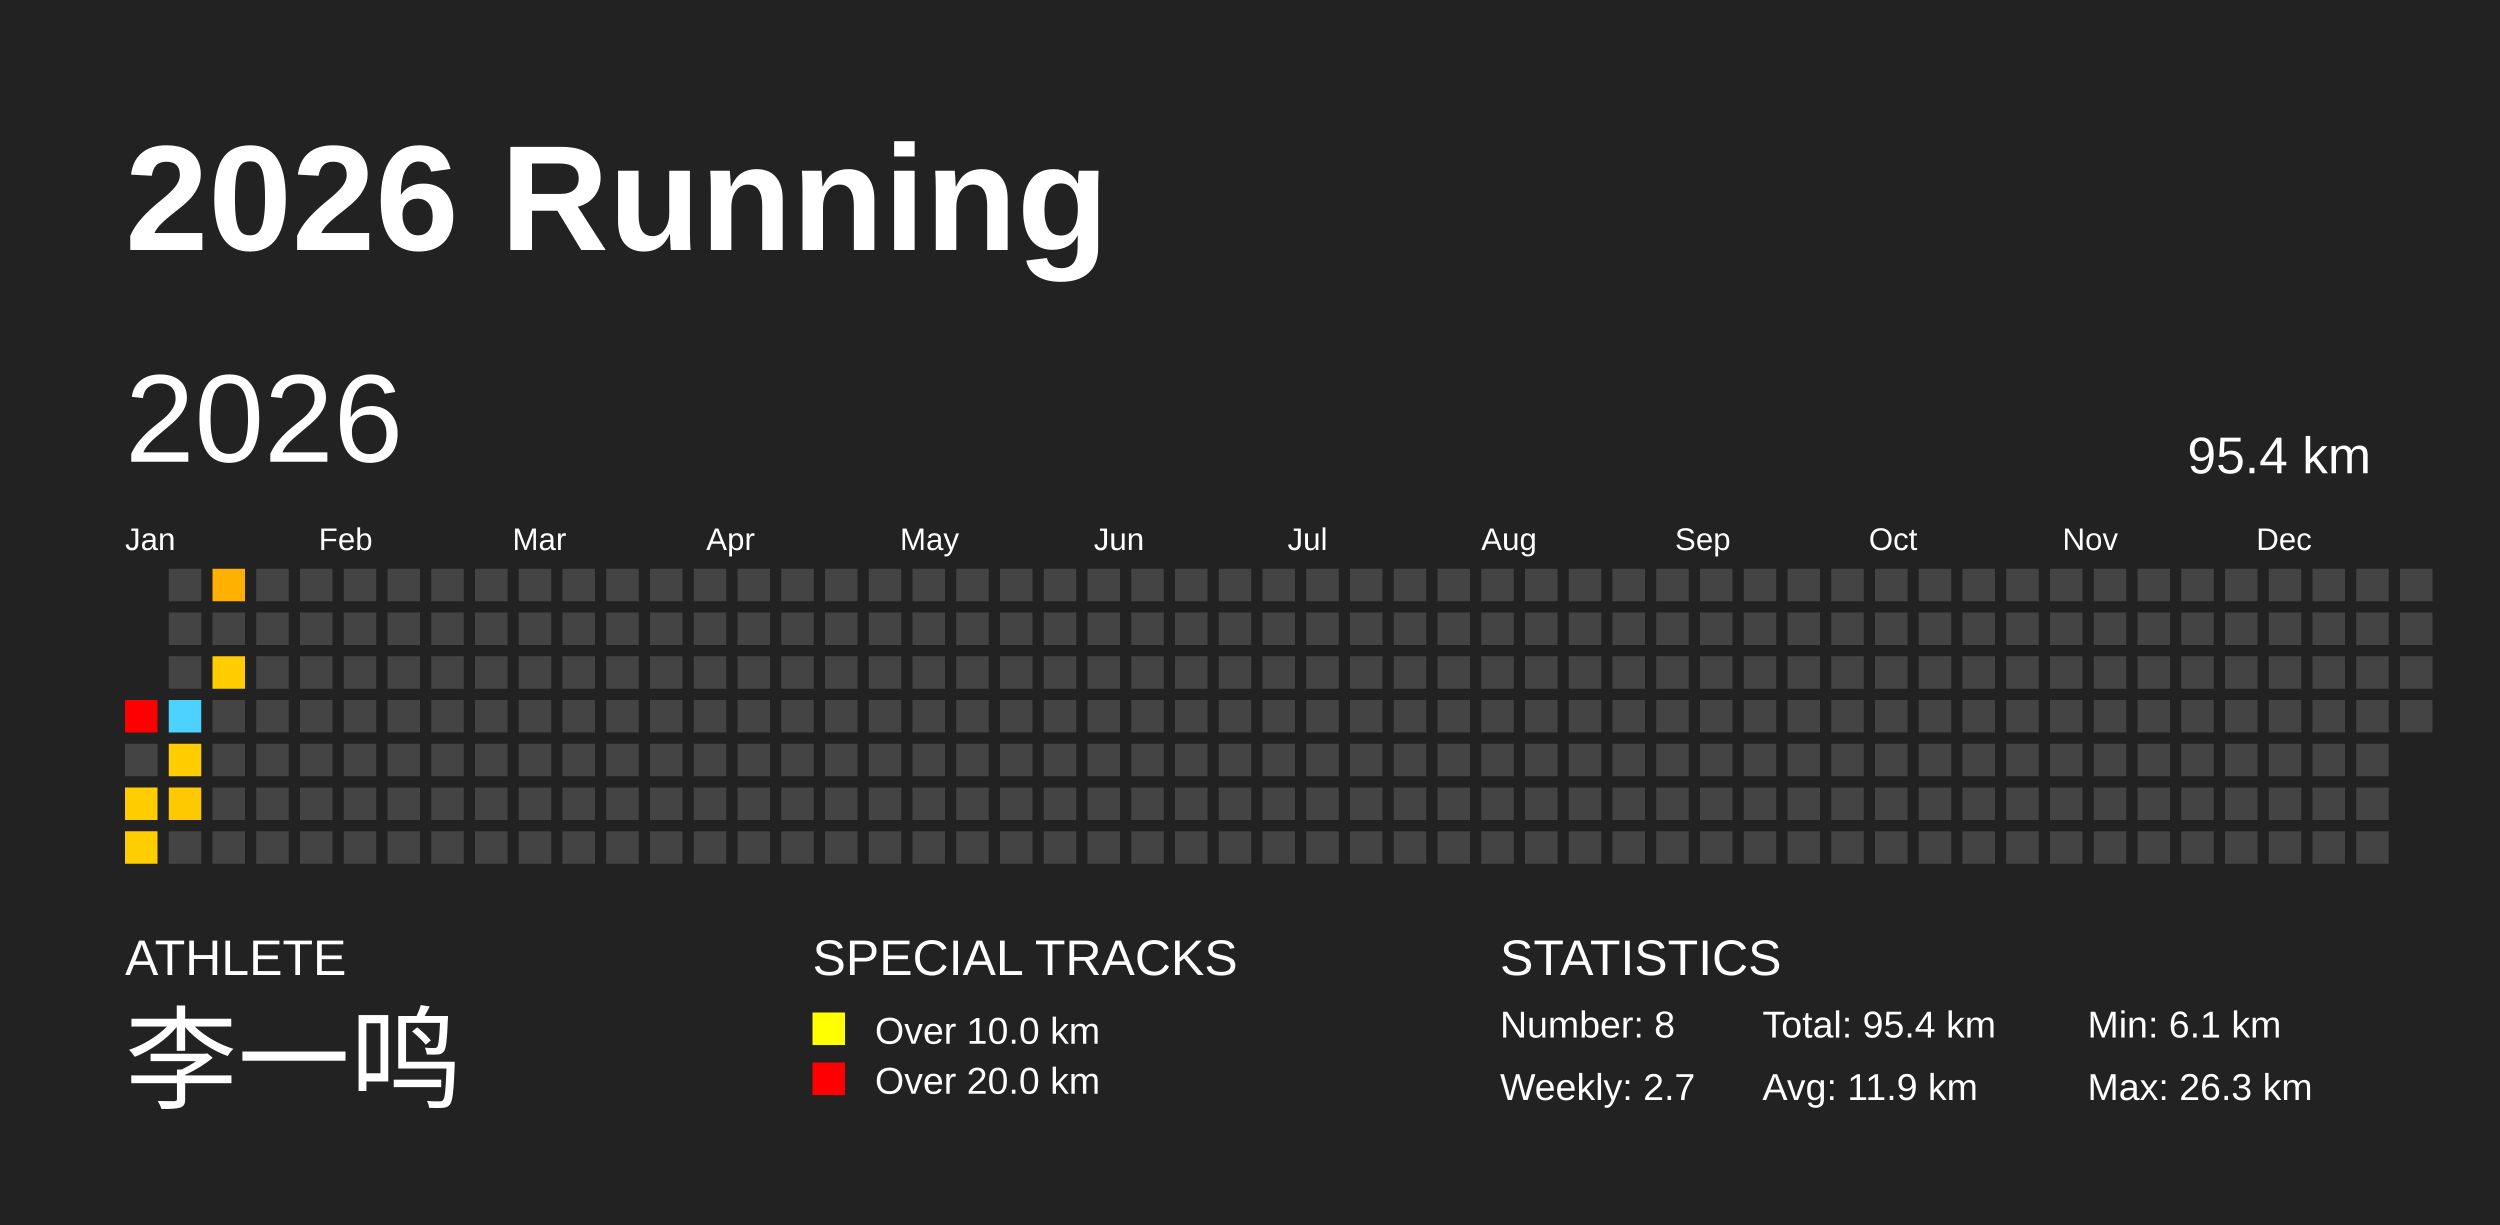
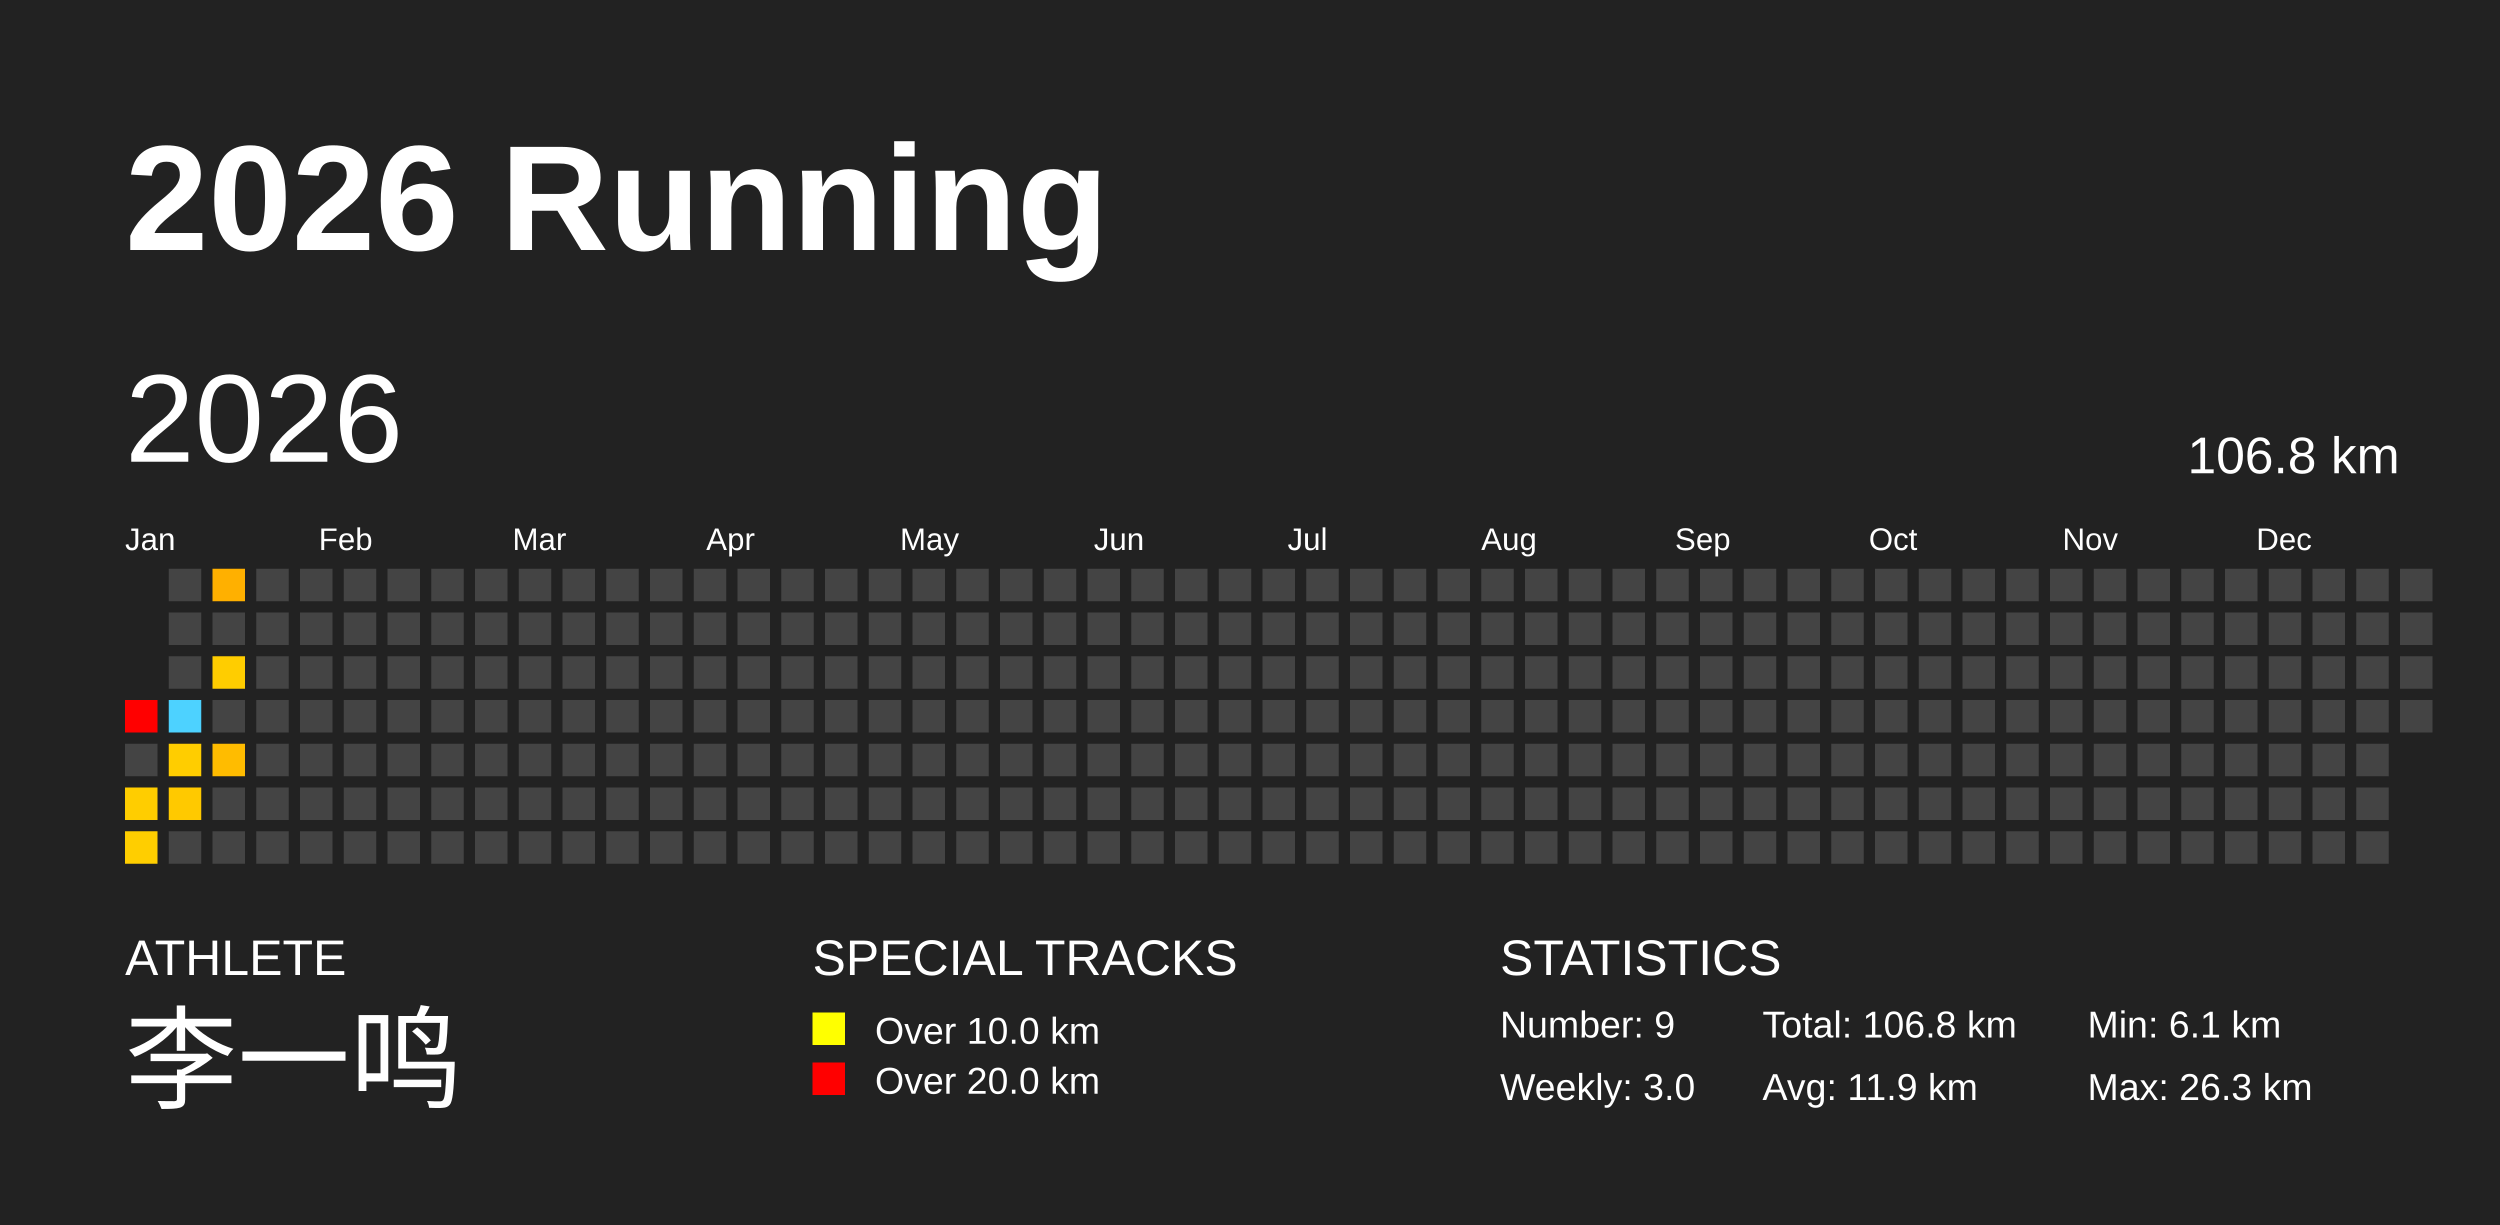
<svg xmlns="http://www.w3.org/2000/svg" baseProfile="full" height="98mm" version="1.1" viewBox="0,0,200,98" width="200mm">
  <defs />
  <rect fill="#222222" height="98" width="200" x="0" y="0" />
  <text fill="#FFFFFF" style="font-size:12px; font-family:Arial; font-weight:bold;" x="10" y="20">2026 Running</text>
  <text fill="#FFFFFF" style="font-size:4px; font-family:Arial" x="10" y="78">ATHLETE</text>
  <text fill="#FFFFFF" style="font-size:9px; font-family:Arial" x="10" y="88">李一鸣</text>
  <text fill="#FFFFFF" style="font-size:4px; font-family:Arial" x="65" y="78">SPECIAL TRACKS</text>
  <rect fill="yellow" height="2.6" width="2.6" x="65" y="81" />
  <text fill="#FFFFFF" style="font-size:3px; font-family:Arial" x="70" y="83.5">Over 10.0 km</text>
  <rect fill="red" height="2.6" width="2.6" x="65" y="85" />
  <text fill="#FFFFFF" style="font-size:3px; font-family:Arial" x="70" y="87.5">Over 20.0 km</text>
  <text fill="#FFFFFF" style="font-size:4px; font-family:Arial" x="120" y="78">STATISTICS</text>
-   <text fill="#FFFFFF" style="font-size:3px; font-family:Arial" x="120" y="83">Number: 8</text>
-   <text fill="#FFFFFF" style="font-size:3px; font-family:Arial" x="120" y="88">Weekly: 2.7</text>
-   <text fill="#FFFFFF" style="font-size:3px; font-family:Arial" x="141" y="83">Total: 95.4 km</text>
+   <text fill="#FFFFFF" style="font-size:3px; font-family:Arial" x="120" y="83">Number: 9</text>
+   <text fill="#FFFFFF" style="font-size:3px; font-family:Arial" x="120" y="88">Weekly: 3.0</text>
+   <text fill="#FFFFFF" style="font-size:3px; font-family:Arial" x="141" y="83">Total: 106.8 km</text>
  <text fill="#FFFFFF" style="font-size:3px; font-family:Arial" x="141" y="88">Avg: 11.9 km</text>
  <text fill="#FFFFFF" style="font-size:3px; font-family:Arial" x="167" y="83">Min: 6.1 km</text>
  <text fill="#FFFFFF" style="font-size:3px; font-family:Arial" x="167" y="88">Max: 26.3 km</text>
  <text dominant-baseline="hanging" fill="#FFFFFF" style="font-size:10.0px; font-family:Arial;" x="10" y="30">2026</text>
-   <text dominant-baseline="hanging" fill="#FFFFFF" style="font-size:4.125px; font-family:Arial;" x="175" y="35">95.4 km</text>
+   <text dominant-baseline="hanging" fill="#FFFFFF" style="font-size:4.125px; font-family:Arial;" x="175" y="35">106.8 km</text>
  <text fill="#FFFFFF" style="font-size:2.5px; font-family:Arial" x="10.0" y="44">Jan</text>
  <text fill="#FFFFFF" style="font-size:2.5px; font-family:Arial" x="25.5" y="44">Feb</text>
  <text fill="#FFFFFF" style="font-size:2.5px; font-family:Arial" x="41.0" y="44">Mar</text>
  <text fill="#FFFFFF" style="font-size:2.5px; font-family:Arial" x="56.5" y="44">Apr</text>
  <text fill="#FFFFFF" style="font-size:2.5px; font-family:Arial" x="72.0" y="44">May</text>
  <text fill="#FFFFFF" style="font-size:2.5px; font-family:Arial" x="87.5" y="44">Jun</text>
  <text fill="#FFFFFF" style="font-size:2.5px; font-family:Arial" x="103.0" y="44">Jul</text>
  <text fill="#FFFFFF" style="font-size:2.5px; font-family:Arial" x="118.5" y="44">Aug</text>
  <text fill="#FFFFFF" style="font-size:2.5px; font-family:Arial" x="134.0" y="44">Sep</text>
  <text fill="#FFFFFF" style="font-size:2.5px; font-family:Arial" x="149.5" y="44">Oct</text>
  <text fill="#FFFFFF" style="font-size:2.5px; font-family:Arial" x="165.0" y="44">Nov</text>
  <text fill="#FFFFFF" style="font-size:2.5px; font-family:Arial" x="180.5" y="44">Dec</text>
  <rect fill="red" height="2.6" width="2.6" x="10.0" y="56.0" />
  <rect fill="#444444" height="2.6" width="2.6" x="10.0" y="59.5" />
  <rect fill="#ffcd00" height="2.6" width="2.6" x="10.0" y="63.0" />
  <rect fill="#ffce00" height="2.6" width="2.6" x="10.0" y="66.5" />
  <rect fill="#444444" height="2.6" width="2.6" x="13.5" y="45.5" />
  <rect fill="#444444" height="2.6" width="2.6" x="13.5" y="49.0" />
  <rect fill="#444444" height="2.6" width="2.6" x="13.5" y="52.5" />
  <rect fill="#4dd2ff" height="2.6" width="2.6" x="13.5" y="56.0" />
  <rect fill="#ffcd00" height="2.6" width="2.6" x="13.5" y="59.5" />
  <rect fill="#ffc900" height="2.6" width="2.6" x="13.5" y="63.0" />
  <rect fill="#444444" height="2.6" width="2.6" x="13.5" y="66.5" />
  <rect fill="#ffb000" height="2.6" width="2.6" x="17.0" y="45.5" />
  <rect fill="#444444" height="2.6" width="2.6" x="17.0" y="49.0" />
  <rect fill="#ffcd00" height="2.6" width="2.6" x="17.0" y="52.5" />
  <rect fill="#444444" height="2.6" width="2.6" x="17.0" y="56.0" />
-   <rect fill="#444444" height="2.6" width="2.6" x="17.0" y="59.5" />
+   <rect fill="#ffbc00" height="2.6" width="2.6" x="17.0" y="59.5" />
  <rect fill="#444444" height="2.6" width="2.6" x="17.0" y="63.0" />
  <rect fill="#444444" height="2.6" width="2.6" x="17.0" y="66.5" />
  <rect fill="#444444" height="2.6" width="2.6" x="20.5" y="45.5" />
  <rect fill="#444444" height="2.6" width="2.6" x="20.5" y="49.0" />
  <rect fill="#444444" height="2.6" width="2.6" x="20.5" y="52.5" />
  <rect fill="#444444" height="2.6" width="2.6" x="20.5" y="56.0" />
  <rect fill="#444444" height="2.6" width="2.6" x="20.5" y="59.5" />
  <rect fill="#444444" height="2.6" width="2.6" x="20.5" y="63.0" />
  <rect fill="#444444" height="2.6" width="2.6" x="20.5" y="66.5" />
  <rect fill="#444444" height="2.6" width="2.6" x="24.0" y="45.5" />
  <rect fill="#444444" height="2.6" width="2.6" x="24.0" y="49.0" />
  <rect fill="#444444" height="2.6" width="2.6" x="24.0" y="52.5" />
  <rect fill="#444444" height="2.6" width="2.6" x="24.0" y="56.0" />
  <rect fill="#444444" height="2.6" width="2.6" x="24.0" y="59.5" />
  <rect fill="#444444" height="2.6" width="2.6" x="24.0" y="63.0" />
  <rect fill="#444444" height="2.6" width="2.6" x="24.0" y="66.5" />
  <rect fill="#444444" height="2.6" width="2.6" x="27.5" y="45.5" />
  <rect fill="#444444" height="2.6" width="2.6" x="27.5" y="49.0" />
  <rect fill="#444444" height="2.6" width="2.6" x="27.5" y="52.5" />
  <rect fill="#444444" height="2.6" width="2.6" x="27.5" y="56.0" />
  <rect fill="#444444" height="2.6" width="2.6" x="27.5" y="59.5" />
  <rect fill="#444444" height="2.6" width="2.6" x="27.5" y="63.0" />
  <rect fill="#444444" height="2.6" width="2.6" x="27.5" y="66.5" />
  <rect fill="#444444" height="2.6" width="2.6" x="31.0" y="45.5" />
  <rect fill="#444444" height="2.6" width="2.6" x="31.0" y="49.0" />
  <rect fill="#444444" height="2.6" width="2.6" x="31.0" y="52.5" />
  <rect fill="#444444" height="2.6" width="2.6" x="31.0" y="56.0" />
  <rect fill="#444444" height="2.6" width="2.6" x="31.0" y="59.5" />
  <rect fill="#444444" height="2.6" width="2.6" x="31.0" y="63.0" />
  <rect fill="#444444" height="2.6" width="2.6" x="31.0" y="66.5" />
  <rect fill="#444444" height="2.6" width="2.6" x="34.5" y="45.5" />
  <rect fill="#444444" height="2.6" width="2.6" x="34.5" y="49.0" />
  <rect fill="#444444" height="2.6" width="2.6" x="34.5" y="52.5" />
  <rect fill="#444444" height="2.6" width="2.6" x="34.5" y="56.0" />
  <rect fill="#444444" height="2.6" width="2.6" x="34.5" y="59.5" />
  <rect fill="#444444" height="2.6" width="2.6" x="34.5" y="63.0" />
  <rect fill="#444444" height="2.6" width="2.6" x="34.5" y="66.5" />
  <rect fill="#444444" height="2.6" width="2.6" x="38.0" y="45.5" />
  <rect fill="#444444" height="2.6" width="2.6" x="38.0" y="49.0" />
  <rect fill="#444444" height="2.6" width="2.6" x="38.0" y="52.5" />
  <rect fill="#444444" height="2.6" width="2.6" x="38.0" y="56.0" />
  <rect fill="#444444" height="2.6" width="2.6" x="38.0" y="59.5" />
  <rect fill="#444444" height="2.6" width="2.6" x="38.0" y="63.0" />
  <rect fill="#444444" height="2.6" width="2.6" x="38.0" y="66.5" />
  <rect fill="#444444" height="2.6" width="2.6" x="41.5" y="45.5" />
  <rect fill="#444444" height="2.6" width="2.6" x="41.5" y="49.0" />
  <rect fill="#444444" height="2.6" width="2.6" x="41.5" y="52.5" />
  <rect fill="#444444" height="2.6" width="2.6" x="41.5" y="56.0" />
  <rect fill="#444444" height="2.6" width="2.6" x="41.5" y="59.5" />
  <rect fill="#444444" height="2.6" width="2.6" x="41.5" y="63.0" />
  <rect fill="#444444" height="2.6" width="2.6" x="41.5" y="66.5" />
  <rect fill="#444444" height="2.6" width="2.6" x="45.0" y="45.5" />
  <rect fill="#444444" height="2.6" width="2.6" x="45.0" y="49.0" />
  <rect fill="#444444" height="2.6" width="2.6" x="45.0" y="52.5" />
  <rect fill="#444444" height="2.6" width="2.6" x="45.0" y="56.0" />
  <rect fill="#444444" height="2.6" width="2.6" x="45.0" y="59.5" />
  <rect fill="#444444" height="2.6" width="2.6" x="45.0" y="63.0" />
  <rect fill="#444444" height="2.6" width="2.6" x="45.0" y="66.5" />
  <rect fill="#444444" height="2.6" width="2.6" x="48.5" y="45.5" />
  <rect fill="#444444" height="2.6" width="2.6" x="48.5" y="49.0" />
  <rect fill="#444444" height="2.6" width="2.6" x="48.5" y="52.5" />
  <rect fill="#444444" height="2.6" width="2.6" x="48.5" y="56.0" />
  <rect fill="#444444" height="2.6" width="2.6" x="48.5" y="59.5" />
  <rect fill="#444444" height="2.6" width="2.6" x="48.5" y="63.0" />
  <rect fill="#444444" height="2.6" width="2.6" x="48.5" y="66.5" />
  <rect fill="#444444" height="2.6" width="2.6" x="52.0" y="45.5" />
  <rect fill="#444444" height="2.6" width="2.6" x="52.0" y="49.0" />
  <rect fill="#444444" height="2.6" width="2.6" x="52.0" y="52.5" />
  <rect fill="#444444" height="2.6" width="2.6" x="52.0" y="56.0" />
  <rect fill="#444444" height="2.6" width="2.6" x="52.0" y="59.5" />
  <rect fill="#444444" height="2.6" width="2.6" x="52.0" y="63.0" />
  <rect fill="#444444" height="2.6" width="2.6" x="52.0" y="66.5" />
  <rect fill="#444444" height="2.6" width="2.6" x="55.5" y="45.5" />
  <rect fill="#444444" height="2.6" width="2.6" x="55.5" y="49.0" />
  <rect fill="#444444" height="2.6" width="2.6" x="55.5" y="52.5" />
  <rect fill="#444444" height="2.6" width="2.6" x="55.5" y="56.0" />
  <rect fill="#444444" height="2.6" width="2.6" x="55.5" y="59.5" />
  <rect fill="#444444" height="2.6" width="2.6" x="55.5" y="63.0" />
  <rect fill="#444444" height="2.6" width="2.6" x="55.5" y="66.5" />
  <rect fill="#444444" height="2.6" width="2.6" x="59.0" y="45.5" />
  <rect fill="#444444" height="2.6" width="2.6" x="59.0" y="49.0" />
  <rect fill="#444444" height="2.6" width="2.6" x="59.0" y="52.5" />
  <rect fill="#444444" height="2.6" width="2.6" x="59.0" y="56.0" />
  <rect fill="#444444" height="2.6" width="2.6" x="59.0" y="59.5" />
  <rect fill="#444444" height="2.6" width="2.6" x="59.0" y="63.0" />
  <rect fill="#444444" height="2.6" width="2.6" x="59.0" y="66.5" />
  <rect fill="#444444" height="2.6" width="2.6" x="62.5" y="45.5" />
  <rect fill="#444444" height="2.6" width="2.6" x="62.5" y="49.0" />
  <rect fill="#444444" height="2.6" width="2.6" x="62.5" y="52.5" />
  <rect fill="#444444" height="2.6" width="2.6" x="62.5" y="56.0" />
  <rect fill="#444444" height="2.6" width="2.6" x="62.5" y="59.5" />
  <rect fill="#444444" height="2.6" width="2.6" x="62.5" y="63.0" />
  <rect fill="#444444" height="2.6" width="2.6" x="62.5" y="66.5" />
  <rect fill="#444444" height="2.6" width="2.6" x="66.0" y="45.5" />
  <rect fill="#444444" height="2.6" width="2.6" x="66.0" y="49.0" />
  <rect fill="#444444" height="2.6" width="2.6" x="66.0" y="52.5" />
  <rect fill="#444444" height="2.6" width="2.6" x="66.0" y="56.0" />
  <rect fill="#444444" height="2.6" width="2.6" x="66.0" y="59.5" />
  <rect fill="#444444" height="2.6" width="2.6" x="66.0" y="63.0" />
  <rect fill="#444444" height="2.6" width="2.6" x="66.0" y="66.5" />
  <rect fill="#444444" height="2.6" width="2.6" x="69.5" y="45.5" />
  <rect fill="#444444" height="2.6" width="2.6" x="69.5" y="49.0" />
  <rect fill="#444444" height="2.6" width="2.6" x="69.5" y="52.5" />
  <rect fill="#444444" height="2.6" width="2.6" x="69.5" y="56.0" />
  <rect fill="#444444" height="2.6" width="2.6" x="69.5" y="59.5" />
  <rect fill="#444444" height="2.6" width="2.6" x="69.5" y="63.0" />
  <rect fill="#444444" height="2.6" width="2.6" x="69.5" y="66.5" />
  <rect fill="#444444" height="2.6" width="2.6" x="73.0" y="45.5" />
  <rect fill="#444444" height="2.6" width="2.6" x="73.0" y="49.0" />
  <rect fill="#444444" height="2.6" width="2.6" x="73.0" y="52.5" />
  <rect fill="#444444" height="2.6" width="2.6" x="73.0" y="56.0" />
  <rect fill="#444444" height="2.6" width="2.6" x="73.0" y="59.5" />
  <rect fill="#444444" height="2.6" width="2.6" x="73.0" y="63.0" />
  <rect fill="#444444" height="2.6" width="2.6" x="73.0" y="66.5" />
  <rect fill="#444444" height="2.6" width="2.6" x="76.5" y="45.5" />
  <rect fill="#444444" height="2.6" width="2.6" x="76.5" y="49.0" />
  <rect fill="#444444" height="2.6" width="2.6" x="76.5" y="52.5" />
  <rect fill="#444444" height="2.6" width="2.6" x="76.5" y="56.0" />
  <rect fill="#444444" height="2.6" width="2.6" x="76.5" y="59.5" />
  <rect fill="#444444" height="2.6" width="2.6" x="76.5" y="63.0" />
  <rect fill="#444444" height="2.6" width="2.6" x="76.5" y="66.5" />
  <rect fill="#444444" height="2.6" width="2.6" x="80.0" y="45.5" />
  <rect fill="#444444" height="2.6" width="2.6" x="80.0" y="49.0" />
  <rect fill="#444444" height="2.6" width="2.6" x="80.0" y="52.5" />
  <rect fill="#444444" height="2.6" width="2.6" x="80.0" y="56.0" />
  <rect fill="#444444" height="2.6" width="2.6" x="80.0" y="59.5" />
  <rect fill="#444444" height="2.6" width="2.6" x="80.0" y="63.0" />
  <rect fill="#444444" height="2.6" width="2.6" x="80.0" y="66.5" />
  <rect fill="#444444" height="2.6" width="2.6" x="83.5" y="45.5" />
  <rect fill="#444444" height="2.6" width="2.6" x="83.5" y="49.0" />
  <rect fill="#444444" height="2.6" width="2.6" x="83.5" y="52.5" />
  <rect fill="#444444" height="2.6" width="2.6" x="83.5" y="56.0" />
  <rect fill="#444444" height="2.6" width="2.6" x="83.5" y="59.5" />
  <rect fill="#444444" height="2.6" width="2.6" x="83.5" y="63.0" />
  <rect fill="#444444" height="2.6" width="2.6" x="83.5" y="66.5" />
  <rect fill="#444444" height="2.6" width="2.6" x="87.0" y="45.5" />
  <rect fill="#444444" height="2.6" width="2.6" x="87.0" y="49.0" />
  <rect fill="#444444" height="2.6" width="2.6" x="87.0" y="52.5" />
  <rect fill="#444444" height="2.6" width="2.6" x="87.0" y="56.0" />
  <rect fill="#444444" height="2.6" width="2.6" x="87.0" y="59.5" />
  <rect fill="#444444" height="2.6" width="2.6" x="87.0" y="63.0" />
  <rect fill="#444444" height="2.6" width="2.6" x="87.0" y="66.5" />
  <rect fill="#444444" height="2.6" width="2.6" x="90.5" y="45.5" />
  <rect fill="#444444" height="2.6" width="2.6" x="90.5" y="49.0" />
  <rect fill="#444444" height="2.6" width="2.6" x="90.5" y="52.5" />
  <rect fill="#444444" height="2.6" width="2.6" x="90.5" y="56.0" />
  <rect fill="#444444" height="2.6" width="2.6" x="90.5" y="59.5" />
  <rect fill="#444444" height="2.6" width="2.6" x="90.5" y="63.0" />
  <rect fill="#444444" height="2.6" width="2.6" x="90.5" y="66.5" />
  <rect fill="#444444" height="2.6" width="2.6" x="94.0" y="45.5" />
  <rect fill="#444444" height="2.6" width="2.6" x="94.0" y="49.0" />
  <rect fill="#444444" height="2.6" width="2.6" x="94.0" y="52.5" />
  <rect fill="#444444" height="2.6" width="2.6" x="94.0" y="56.0" />
  <rect fill="#444444" height="2.6" width="2.6" x="94.0" y="59.5" />
  <rect fill="#444444" height="2.6" width="2.6" x="94.0" y="63.0" />
  <rect fill="#444444" height="2.6" width="2.6" x="94.0" y="66.5" />
  <rect fill="#444444" height="2.6" width="2.6" x="97.5" y="45.5" />
  <rect fill="#444444" height="2.6" width="2.6" x="97.5" y="49.0" />
  <rect fill="#444444" height="2.6" width="2.6" x="97.5" y="52.5" />
  <rect fill="#444444" height="2.6" width="2.6" x="97.5" y="56.0" />
  <rect fill="#444444" height="2.6" width="2.6" x="97.5" y="59.5" />
  <rect fill="#444444" height="2.6" width="2.6" x="97.5" y="63.0" />
  <rect fill="#444444" height="2.6" width="2.6" x="97.5" y="66.5" />
  <rect fill="#444444" height="2.6" width="2.6" x="101.0" y="45.5" />
  <rect fill="#444444" height="2.6" width="2.6" x="101.0" y="49.0" />
  <rect fill="#444444" height="2.6" width="2.6" x="101.0" y="52.5" />
  <rect fill="#444444" height="2.6" width="2.6" x="101.0" y="56.0" />
  <rect fill="#444444" height="2.6" width="2.6" x="101.0" y="59.5" />
  <rect fill="#444444" height="2.6" width="2.6" x="101.0" y="63.0" />
  <rect fill="#444444" height="2.6" width="2.6" x="101.0" y="66.5" />
  <rect fill="#444444" height="2.6" width="2.6" x="104.5" y="45.5" />
  <rect fill="#444444" height="2.6" width="2.6" x="104.5" y="49.0" />
  <rect fill="#444444" height="2.6" width="2.6" x="104.5" y="52.5" />
  <rect fill="#444444" height="2.6" width="2.6" x="104.5" y="56.0" />
  <rect fill="#444444" height="2.6" width="2.6" x="104.5" y="59.5" />
  <rect fill="#444444" height="2.6" width="2.6" x="104.5" y="63.0" />
  <rect fill="#444444" height="2.6" width="2.6" x="104.5" y="66.5" />
  <rect fill="#444444" height="2.6" width="2.6" x="108.0" y="45.5" />
  <rect fill="#444444" height="2.6" width="2.6" x="108.0" y="49.0" />
  <rect fill="#444444" height="2.6" width="2.6" x="108.0" y="52.5" />
  <rect fill="#444444" height="2.6" width="2.6" x="108.0" y="56.0" />
  <rect fill="#444444" height="2.6" width="2.6" x="108.0" y="59.5" />
  <rect fill="#444444" height="2.6" width="2.6" x="108.0" y="63.0" />
  <rect fill="#444444" height="2.6" width="2.6" x="108.0" y="66.5" />
  <rect fill="#444444" height="2.6" width="2.6" x="111.5" y="45.5" />
  <rect fill="#444444" height="2.6" width="2.6" x="111.5" y="49.0" />
  <rect fill="#444444" height="2.6" width="2.6" x="111.5" y="52.5" />
  <rect fill="#444444" height="2.6" width="2.6" x="111.5" y="56.0" />
  <rect fill="#444444" height="2.6" width="2.6" x="111.5" y="59.5" />
  <rect fill="#444444" height="2.6" width="2.6" x="111.5" y="63.0" />
  <rect fill="#444444" height="2.6" width="2.6" x="111.5" y="66.5" />
  <rect fill="#444444" height="2.6" width="2.6" x="115.0" y="45.5" />
  <rect fill="#444444" height="2.6" width="2.6" x="115.0" y="49.0" />
  <rect fill="#444444" height="2.6" width="2.6" x="115.0" y="52.5" />
  <rect fill="#444444" height="2.6" width="2.6" x="115.0" y="56.0" />
  <rect fill="#444444" height="2.6" width="2.6" x="115.0" y="59.5" />
  <rect fill="#444444" height="2.6" width="2.6" x="115.0" y="63.0" />
  <rect fill="#444444" height="2.6" width="2.6" x="115.0" y="66.5" />
  <rect fill="#444444" height="2.6" width="2.6" x="118.5" y="45.5" />
  <rect fill="#444444" height="2.6" width="2.6" x="118.5" y="49.0" />
  <rect fill="#444444" height="2.6" width="2.6" x="118.5" y="52.5" />
  <rect fill="#444444" height="2.6" width="2.6" x="118.5" y="56.0" />
  <rect fill="#444444" height="2.6" width="2.6" x="118.5" y="59.5" />
  <rect fill="#444444" height="2.6" width="2.6" x="118.5" y="63.0" />
  <rect fill="#444444" height="2.6" width="2.6" x="118.5" y="66.5" />
  <rect fill="#444444" height="2.6" width="2.6" x="122.0" y="45.5" />
  <rect fill="#444444" height="2.6" width="2.6" x="122.0" y="49.0" />
  <rect fill="#444444" height="2.6" width="2.6" x="122.0" y="52.5" />
  <rect fill="#444444" height="2.6" width="2.6" x="122.0" y="56.0" />
  <rect fill="#444444" height="2.6" width="2.6" x="122.0" y="59.5" />
  <rect fill="#444444" height="2.6" width="2.6" x="122.0" y="63.0" />
  <rect fill="#444444" height="2.6" width="2.6" x="122.0" y="66.5" />
  <rect fill="#444444" height="2.6" width="2.6" x="125.5" y="45.5" />
  <rect fill="#444444" height="2.6" width="2.6" x="125.5" y="49.0" />
  <rect fill="#444444" height="2.6" width="2.6" x="125.5" y="52.5" />
  <rect fill="#444444" height="2.6" width="2.6" x="125.5" y="56.0" />
  <rect fill="#444444" height="2.6" width="2.6" x="125.5" y="59.5" />
  <rect fill="#444444" height="2.6" width="2.6" x="125.5" y="63.0" />
  <rect fill="#444444" height="2.6" width="2.6" x="125.5" y="66.5" />
  <rect fill="#444444" height="2.6" width="2.6" x="129.0" y="45.5" />
  <rect fill="#444444" height="2.6" width="2.6" x="129.0" y="49.0" />
  <rect fill="#444444" height="2.6" width="2.6" x="129.0" y="52.5" />
  <rect fill="#444444" height="2.6" width="2.6" x="129.0" y="56.0" />
  <rect fill="#444444" height="2.6" width="2.6" x="129.0" y="59.5" />
  <rect fill="#444444" height="2.6" width="2.6" x="129.0" y="63.0" />
  <rect fill="#444444" height="2.6" width="2.6" x="129.0" y="66.5" />
  <rect fill="#444444" height="2.6" width="2.6" x="132.5" y="45.5" />
  <rect fill="#444444" height="2.6" width="2.6" x="132.5" y="49.0" />
  <rect fill="#444444" height="2.6" width="2.6" x="132.5" y="52.5" />
  <rect fill="#444444" height="2.6" width="2.6" x="132.5" y="56.0" />
  <rect fill="#444444" height="2.6" width="2.6" x="132.5" y="59.5" />
  <rect fill="#444444" height="2.6" width="2.6" x="132.5" y="63.0" />
  <rect fill="#444444" height="2.6" width="2.6" x="132.5" y="66.5" />
  <rect fill="#444444" height="2.6" width="2.6" x="136.0" y="45.5" />
  <rect fill="#444444" height="2.6" width="2.6" x="136.0" y="49.0" />
  <rect fill="#444444" height="2.6" width="2.6" x="136.0" y="52.5" />
  <rect fill="#444444" height="2.6" width="2.6" x="136.0" y="56.0" />
  <rect fill="#444444" height="2.6" width="2.6" x="136.0" y="59.5" />
  <rect fill="#444444" height="2.6" width="2.6" x="136.0" y="63.0" />
  <rect fill="#444444" height="2.6" width="2.6" x="136.0" y="66.5" />
  <rect fill="#444444" height="2.6" width="2.6" x="139.5" y="45.5" />
  <rect fill="#444444" height="2.6" width="2.6" x="139.5" y="49.0" />
  <rect fill="#444444" height="2.6" width="2.6" x="139.5" y="52.5" />
  <rect fill="#444444" height="2.6" width="2.6" x="139.5" y="56.0" />
  <rect fill="#444444" height="2.6" width="2.6" x="139.5" y="59.5" />
  <rect fill="#444444" height="2.6" width="2.6" x="139.5" y="63.0" />
  <rect fill="#444444" height="2.6" width="2.6" x="139.5" y="66.5" />
  <rect fill="#444444" height="2.6" width="2.6" x="143.0" y="45.5" />
  <rect fill="#444444" height="2.6" width="2.6" x="143.0" y="49.0" />
  <rect fill="#444444" height="2.6" width="2.6" x="143.0" y="52.5" />
  <rect fill="#444444" height="2.6" width="2.6" x="143.0" y="56.0" />
  <rect fill="#444444" height="2.6" width="2.6" x="143.0" y="59.5" />
  <rect fill="#444444" height="2.6" width="2.6" x="143.0" y="63.0" />
  <rect fill="#444444" height="2.6" width="2.6" x="143.0" y="66.5" />
  <rect fill="#444444" height="2.6" width="2.6" x="146.5" y="45.5" />
  <rect fill="#444444" height="2.6" width="2.6" x="146.5" y="49.0" />
  <rect fill="#444444" height="2.6" width="2.6" x="146.5" y="52.5" />
  <rect fill="#444444" height="2.6" width="2.6" x="146.5" y="56.0" />
  <rect fill="#444444" height="2.6" width="2.6" x="146.5" y="59.5" />
  <rect fill="#444444" height="2.6" width="2.6" x="146.5" y="63.0" />
  <rect fill="#444444" height="2.6" width="2.6" x="146.5" y="66.5" />
  <rect fill="#444444" height="2.6" width="2.6" x="150.0" y="45.5" />
  <rect fill="#444444" height="2.6" width="2.6" x="150.0" y="49.0" />
  <rect fill="#444444" height="2.6" width="2.6" x="150.0" y="52.5" />
  <rect fill="#444444" height="2.6" width="2.6" x="150.0" y="56.0" />
  <rect fill="#444444" height="2.6" width="2.6" x="150.0" y="59.5" />
  <rect fill="#444444" height="2.6" width="2.6" x="150.0" y="63.0" />
  <rect fill="#444444" height="2.6" width="2.6" x="150.0" y="66.5" />
  <rect fill="#444444" height="2.6" width="2.6" x="153.5" y="45.5" />
  <rect fill="#444444" height="2.6" width="2.6" x="153.5" y="49.0" />
  <rect fill="#444444" height="2.6" width="2.6" x="153.5" y="52.5" />
  <rect fill="#444444" height="2.6" width="2.6" x="153.5" y="56.0" />
  <rect fill="#444444" height="2.6" width="2.6" x="153.5" y="59.5" />
  <rect fill="#444444" height="2.6" width="2.6" x="153.5" y="63.0" />
  <rect fill="#444444" height="2.6" width="2.6" x="153.5" y="66.5" />
  <rect fill="#444444" height="2.6" width="2.6" x="157.0" y="45.5" />
  <rect fill="#444444" height="2.6" width="2.6" x="157.0" y="49.0" />
  <rect fill="#444444" height="2.6" width="2.6" x="157.0" y="52.5" />
  <rect fill="#444444" height="2.6" width="2.6" x="157.0" y="56.0" />
  <rect fill="#444444" height="2.6" width="2.6" x="157.0" y="59.5" />
  <rect fill="#444444" height="2.6" width="2.6" x="157.0" y="63.0" />
  <rect fill="#444444" height="2.6" width="2.6" x="157.0" y="66.5" />
  <rect fill="#444444" height="2.6" width="2.6" x="160.5" y="45.5" />
  <rect fill="#444444" height="2.6" width="2.6" x="160.5" y="49.0" />
  <rect fill="#444444" height="2.6" width="2.6" x="160.5" y="52.5" />
  <rect fill="#444444" height="2.6" width="2.6" x="160.5" y="56.0" />
  <rect fill="#444444" height="2.6" width="2.6" x="160.5" y="59.5" />
  <rect fill="#444444" height="2.6" width="2.6" x="160.5" y="63.0" />
  <rect fill="#444444" height="2.6" width="2.6" x="160.5" y="66.5" />
  <rect fill="#444444" height="2.6" width="2.6" x="164.0" y="45.5" />
  <rect fill="#444444" height="2.6" width="2.6" x="164.0" y="49.0" />
  <rect fill="#444444" height="2.6" width="2.6" x="164.0" y="52.5" />
  <rect fill="#444444" height="2.6" width="2.6" x="164.0" y="56.0" />
  <rect fill="#444444" height="2.6" width="2.6" x="164.0" y="59.5" />
  <rect fill="#444444" height="2.6" width="2.6" x="164.0" y="63.0" />
  <rect fill="#444444" height="2.6" width="2.6" x="164.0" y="66.5" />
  <rect fill="#444444" height="2.6" width="2.6" x="167.5" y="45.5" />
  <rect fill="#444444" height="2.6" width="2.6" x="167.5" y="49.0" />
  <rect fill="#444444" height="2.6" width="2.6" x="167.5" y="52.5" />
  <rect fill="#444444" height="2.6" width="2.6" x="167.5" y="56.0" />
  <rect fill="#444444" height="2.6" width="2.6" x="167.5" y="59.5" />
  <rect fill="#444444" height="2.6" width="2.6" x="167.5" y="63.0" />
  <rect fill="#444444" height="2.6" width="2.6" x="167.5" y="66.5" />
  <rect fill="#444444" height="2.6" width="2.6" x="171.0" y="45.5" />
  <rect fill="#444444" height="2.6" width="2.6" x="171.0" y="49.0" />
  <rect fill="#444444" height="2.6" width="2.6" x="171.0" y="52.5" />
  <rect fill="#444444" height="2.6" width="2.6" x="171.0" y="56.0" />
  <rect fill="#444444" height="2.6" width="2.6" x="171.0" y="59.5" />
  <rect fill="#444444" height="2.6" width="2.6" x="171.0" y="63.0" />
  <rect fill="#444444" height="2.6" width="2.6" x="171.0" y="66.5" />
  <rect fill="#444444" height="2.6" width="2.6" x="174.5" y="45.5" />
  <rect fill="#444444" height="2.6" width="2.6" x="174.5" y="49.0" />
  <rect fill="#444444" height="2.6" width="2.6" x="174.5" y="52.5" />
  <rect fill="#444444" height="2.6" width="2.6" x="174.5" y="56.0" />
  <rect fill="#444444" height="2.6" width="2.6" x="174.5" y="59.5" />
  <rect fill="#444444" height="2.6" width="2.6" x="174.5" y="63.0" />
  <rect fill="#444444" height="2.6" width="2.6" x="174.5" y="66.5" />
  <rect fill="#444444" height="2.6" width="2.6" x="178.0" y="45.5" />
  <rect fill="#444444" height="2.6" width="2.6" x="178.0" y="49.0" />
  <rect fill="#444444" height="2.6" width="2.6" x="178.0" y="52.5" />
  <rect fill="#444444" height="2.6" width="2.6" x="178.0" y="56.0" />
  <rect fill="#444444" height="2.6" width="2.6" x="178.0" y="59.5" />
  <rect fill="#444444" height="2.6" width="2.6" x="178.0" y="63.0" />
  <rect fill="#444444" height="2.6" width="2.6" x="178.0" y="66.5" />
  <rect fill="#444444" height="2.6" width="2.6" x="181.5" y="45.5" />
  <rect fill="#444444" height="2.6" width="2.6" x="181.5" y="49.0" />
  <rect fill="#444444" height="2.6" width="2.6" x="181.5" y="52.5" />
  <rect fill="#444444" height="2.6" width="2.6" x="181.5" y="56.0" />
  <rect fill="#444444" height="2.6" width="2.6" x="181.5" y="59.5" />
  <rect fill="#444444" height="2.6" width="2.6" x="181.5" y="63.0" />
  <rect fill="#444444" height="2.6" width="2.6" x="181.5" y="66.5" />
  <rect fill="#444444" height="2.6" width="2.6" x="185.0" y="45.5" />
  <rect fill="#444444" height="2.6" width="2.6" x="185.0" y="49.0" />
  <rect fill="#444444" height="2.6" width="2.6" x="185.0" y="52.5" />
  <rect fill="#444444" height="2.6" width="2.6" x="185.0" y="56.0" />
  <rect fill="#444444" height="2.6" width="2.6" x="185.0" y="59.5" />
  <rect fill="#444444" height="2.6" width="2.6" x="185.0" y="63.0" />
  <rect fill="#444444" height="2.6" width="2.6" x="185.0" y="66.5" />
  <rect fill="#444444" height="2.6" width="2.6" x="188.5" y="45.5" />
  <rect fill="#444444" height="2.6" width="2.6" x="188.5" y="49.0" />
  <rect fill="#444444" height="2.6" width="2.6" x="188.5" y="52.5" />
  <rect fill="#444444" height="2.6" width="2.6" x="188.5" y="56.0" />
  <rect fill="#444444" height="2.6" width="2.6" x="188.5" y="59.5" />
  <rect fill="#444444" height="2.6" width="2.6" x="188.5" y="63.0" />
  <rect fill="#444444" height="2.6" width="2.6" x="188.5" y="66.5" />
  <rect fill="#444444" height="2.6" width="2.6" x="192.0" y="45.5" />
  <rect fill="#444444" height="2.6" width="2.6" x="192.0" y="49.0" />
  <rect fill="#444444" height="2.6" width="2.6" x="192.0" y="52.5" />
  <rect fill="#444444" height="2.6" width="2.6" x="192.0" y="56.0" />
</svg>
